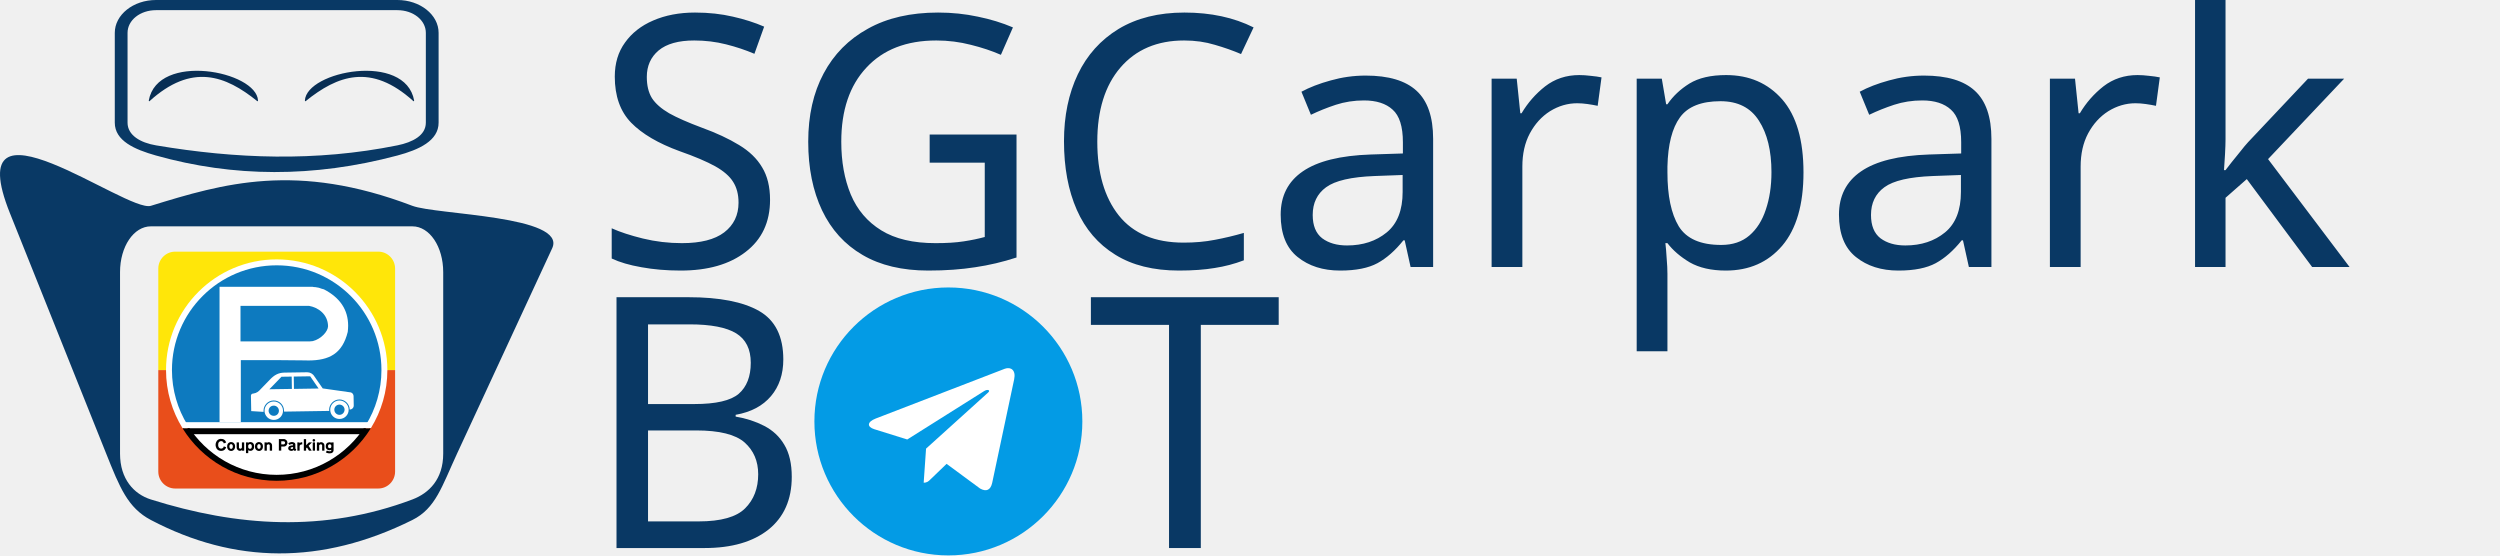
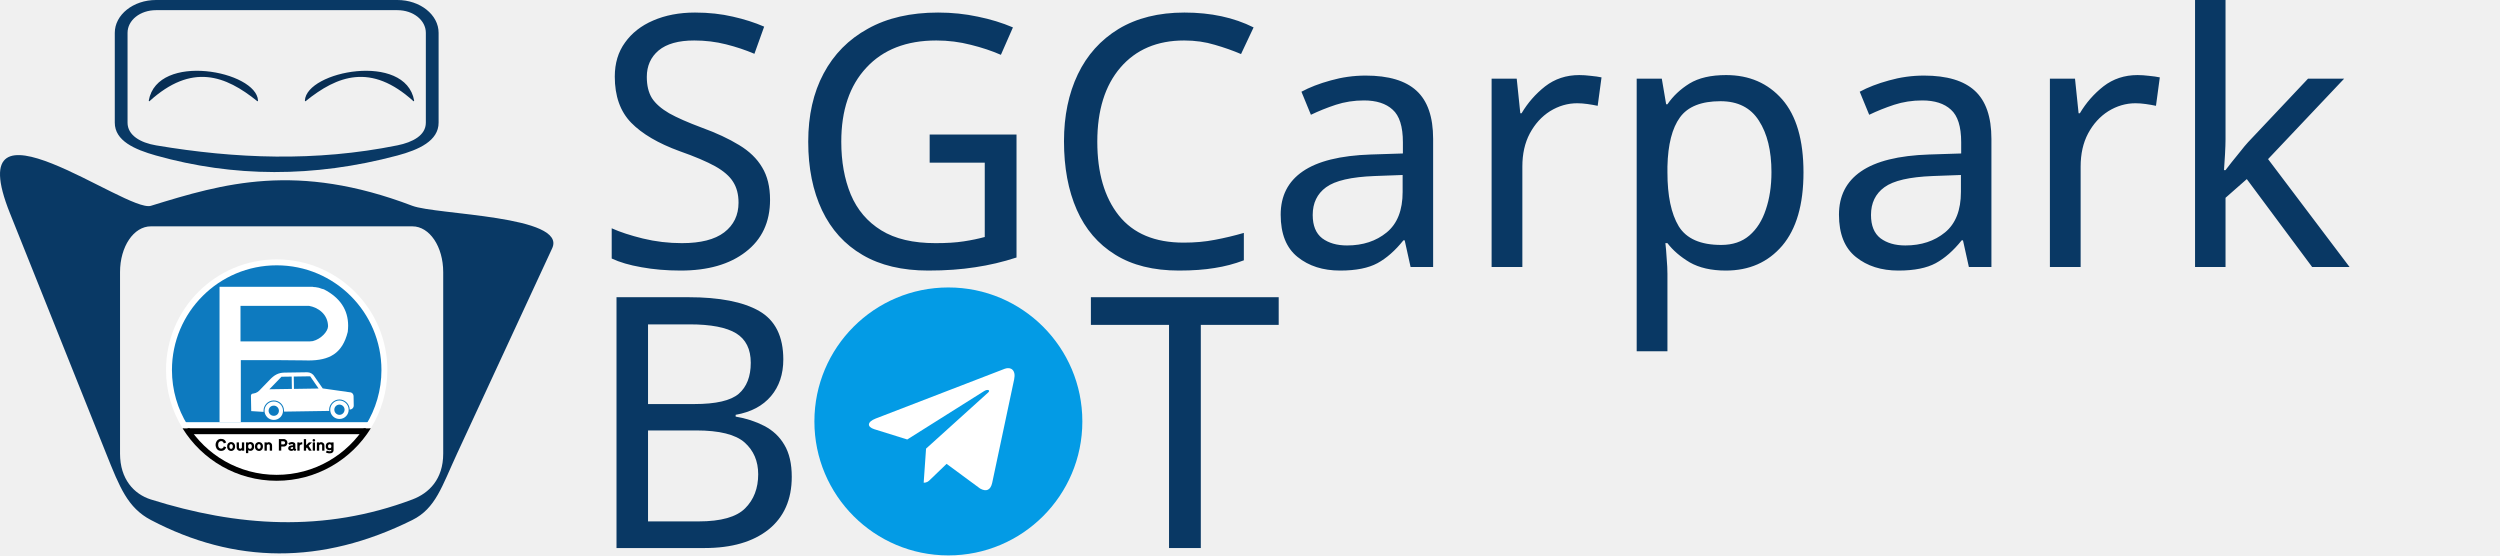
<svg xmlns="http://www.w3.org/2000/svg" height="33.871pt" viewBox="0 -15 152.461 33.871" width="152.461pt" version="1.1" id="svg40">
  <defs id="defs44">
    <linearGradient id="a" gradientUnits="userSpaceOnUse" x1="0" x2="512" y1="256" y2="256">
      <stop offset="0" stop-color="#00f38d" id="stop1633" />
      <stop offset="1" stop-color="#009eff" id="stop1635" />
    </linearGradient>
  </defs>
  <path id="path2091" d="M 9.202,-2.449 C 7.731,-1.995 -2.57,-9.931 0.604,-2.003 L 6.477,12.666 c 0.821,2.051 1.309,3.302 2.725,4.046 5.099,2.677 10.408,2.754 15.945,0 1.425,-0.709 1.799,-2.047 2.725,-4.046 L 33.674,0.142 c 0.926,-1.999 -7.071,-2.037 -8.527,-2.591 -7.057,-2.686 -11.517,-1.367 -15.945,0 z m 0,1.252 H 25.147 c 1.05,0 1.882,1.235 1.882,2.794 V 12.666 c 0,1.559 -0.864,2.41 -1.882,2.794 -5.396,2.035 -10.695,1.65 -15.945,0 C 8.175,15.137 7.32,14.224 7.32,12.666 V 1.597 c 0,-1.559 0.832,-2.794 1.882,-2.794 z" style="color:#000000;font-style:normal;font-variant:normal;font-weight:normal;font-stretch:normal;font-size:medium;line-height:normal;font-family:sans-serif;font-variant-ligatures:normal;font-variant-position:normal;font-variant-caps:normal;font-variant-numeric:normal;font-variant-alternates:normal;font-feature-settings:normal;text-indent:0;text-align:start;text-decoration:none;text-decoration-line:none;text-decoration-style:solid;text-decoration-color:#000000;letter-spacing:normal;word-spacing:normal;text-transform:none;writing-mode:lr-tb;direction:ltr;text-orientation:mixed;dominant-baseline:auto;baseline-shift:baseline;text-anchor:start;white-space:normal;shape-padding:0;clip-rule:nonzero;display:inline;overflow:visible;visibility:visible;opacity:0.993;isolation:auto;mix-blend-mode:normal;color-interpolation:sRGB;color-interpolation-filters:linearRGB;solid-color:#000000;solid-opacity:1;vector-effect:none;fill:#083864;fill-opacity:1;fill-rule:nonzero;stroke:none;stroke-width:1.028;stroke-linecap:round;stroke-linejoin:miter;stroke-miterlimit:4;stroke-dasharray:none;stroke-dashoffset:0;stroke-opacity:1;paint-order:markers fill stroke;color-rendering:auto;image-rendering:auto;shape-rendering:auto;text-rendering:auto;enable-background:accumulate" />
  <g transform="matrix(0.06871249,0,0,0.05471192,-21.81849,25.04083)" id="g2484">
    <path id="path2478" d="m 456.015,-731.848 c -20.181,0 -36.605,16.424 -36.605,36.605 v 100.141 c 0,20.181 17.579,29.878 36.605,36.605 68.49,24.219 139.803,24.917 214.189,0 19.136,-6.41 36.605,-16.424 36.605,-36.605 V -695.243 c 0,-20.181 -16.424,-36.605 -36.605,-36.605 z m 0,11.33 h 214.189 c 14.101,0 25.277,11.175 25.277,25.275 v 100.141 c 0,14.101 -11.61,21.806 -25.277,25.277 -72.479,18.41 -143.671,14.927 -214.189,0 -13.795,-2.92 -25.277,-11.176 -25.277,-25.277 V -695.243 c 0,-14.101 11.177,-25.275 25.277,-25.275 z" style="color:#000000;font-style:normal;font-variant:normal;font-weight:normal;font-stretch:normal;font-size:medium;line-height:normal;font-family:sans-serif;font-variant-ligatures:normal;font-variant-position:normal;font-variant-caps:normal;font-variant-numeric:normal;font-variant-alternates:normal;font-feature-settings:normal;text-indent:0;text-align:start;text-decoration:none;text-decoration-line:none;text-decoration-style:solid;text-decoration-color:#000000;letter-spacing:normal;word-spacing:normal;text-transform:none;writing-mode:lr-tb;direction:ltr;text-orientation:mixed;dominant-baseline:auto;baseline-shift:baseline;text-anchor:start;white-space:normal;shape-padding:0;clip-rule:nonzero;display:inline;overflow:visible;visibility:visible;opacity:0.993;isolation:auto;mix-blend-mode:normal;color-interpolation:sRGB;color-interpolation-filters:linearRGB;solid-color:#000000;solid-opacity:1;vector-effect:none;fill:#083864;fill-opacity:1;fill-rule:nonzero;stroke:none;stroke-width:11.329;stroke-linecap:round;stroke-linejoin:miter;stroke-miterlimit:4;stroke-dasharray:none;stroke-dashoffset:0;stroke-opacity:1;paint-order:markers fill stroke;color-rendering:auto;image-rendering:auto;shape-rendering:auto;text-rendering:auto;enable-background:accumulate" />
    <path style="opacity:0.993;fill:#072d53;fill-opacity:1;stroke:none;stroke-width:10.252;stroke-linecap:round;stroke-linejoin:miter;stroke-miterlimit:4;stroke-dasharray:none;stroke-dashoffset:0;stroke-opacity:1;paint-order:markers fill stroke" d="m 588.73,-619.027 c 28.277,-28.716 58.134,-42.895 95.771,0 0.227,0.258 0.604,-0.332 0.604,-0.745 -7.769,-54.339 -95.716,-32.862 -96.979,0 0,0.413 0.363,0.989 0.604,0.745 z" id="path2480" />
    <path id="path2482" d="m 545.932,-619.027 c -28.277,-28.716 -58.134,-42.895 -95.771,0 -0.227,0.258 -0.604,-0.332 -0.604,-0.745 7.769,-54.339 95.716,-32.862 96.979,0 0,0.413 -0.363,0.989 -0.604,0.745 z" style="opacity:0.993;fill:#072d53;fill-opacity:1;stroke:none;stroke-width:10.252;stroke-linecap:round;stroke-linejoin:miter;stroke-miterlimit:4;stroke-dasharray:none;stroke-dashoffset:0;stroke-opacity:1;paint-order:markers fill stroke" />
  </g>
  <text id="text919" y="1.28" x="36.21" style="font-style:normal;font-variant:normal;font-weight:normal;font-stretch:normal;font-size:21.428px;line-height:1.25;font-family:sans-serif;-inkscape-font-specification:'sans-serif, Normal';font-variant-ligatures:normal;font-variant-caps:normal;font-variant-numeric:normal;font-feature-settings:normal;text-align:start;letter-spacing:0px;word-spacing:0px;writing-mode:lr-tb;text-anchor:start;fill:#083864;fill-opacity:0.996;stroke:none;stroke-width:0.536" xml:space="preserve">
    <tspan id="tspan1089" x="36.21" y="1.28" style="stroke-width:0.536">SGCarpark</tspan>
  </text>
  <g transform="matrix(0.1900623,0,0,0.1900623,4.981749,-4.95006)" id="g937">
    <circle id="circle947" r="42.988" cy="82.346" cx="278.089" style="fill:#039be5;stroke-width:3.582" />
    <path id="path949" d="m 254.771,81.415 41.448,-15.981 c 1.924,-0.695 3.604,0.469 2.981,3.378 l 0.004,-0.004 -7.057,33.248 c -0.523,2.357 -1.924,2.93 -3.883,1.82 l -10.747,-7.921 -5.184,4.994 c -0.573,0.573 -1.057,1.057 -2.167,1.057 l 0.763,-10.937 19.918,-17.994 c 0.867,-0.763 -0.193,-1.193 -1.336,-0.433 l -24.615,15.497 -10.611,-3.31 c -2.303,-0.731 -2.354,-2.303 0.487,-3.414 z" style="fill:#ffffff;stroke-width:3.582" />
  </g>
  <text xml:space="preserve" style="font-style:normal;font-variant:normal;font-weight:normal;font-stretch:normal;font-size:21.428px;line-height:1.25;font-family:sans-serif;-inkscape-font-specification:'sans-serif, Normal';font-variant-ligatures:normal;font-variant-caps:normal;font-variant-numeric:normal;font-feature-settings:normal;text-align:start;letter-spacing:0px;word-spacing:0px;writing-mode:lr-tb;text-anchor:start;fill:#083864;fill-opacity:0.996;stroke:none;stroke-width:0.536" x="35.52" y="18.422" id="text925">
    <tspan y="18.422" x="35.52" id="tspan927" style="fill:#083864;fill-opacity:0.996;stroke-width:0.536">B</tspan>
  </text>
  <text id="text931" y="18.422" x="66.31" style="font-style:normal;font-variant:normal;font-weight:normal;font-stretch:normal;font-size:21.428px;line-height:1.25;font-family:sans-serif;-inkscape-font-specification:'sans-serif, Normal';font-variant-ligatures:normal;font-variant-caps:normal;font-variant-numeric:normal;font-feature-settings:normal;text-align:start;letter-spacing:0px;word-spacing:0px;writing-mode:lr-tb;text-anchor:start;fill:#083864;fill-opacity:0.996;stroke:none;stroke-width:0.536" xml:space="preserve">
    <tspan y="18.422" x="66.31" id="tspan933" style="fill:#083864;fill-opacity:0.996;stroke-width:0.536">T</tspan>
  </text>
  <g id="g1133" transform="matrix(0.04851595,0,0,0.04851595,26.78623,-42.70432)">
    <g transform="matrix(0.75,0,0,0.75,-353.1276,887.353)" id="g1098">
      <g id="g999">
-         <path style="clip-rule:evenodd;fill:#e94e1b;fill-rule:evenodd" d="M 0,368.617 V 198.499 h 396.859 v 170.118 c 0,15.66 -12.57,28.334 -28.137,28.381 H 28.369 C 12.707,396.998 0,384.301 0,368.617" id="path995" />
-         <path style="clip-rule:evenodd;fill:#ffe609;fill-rule:evenodd" d="M 0,198.499 V 28.367 C 0,12.707 12.707,0 28.369,0 h 340.354 c 15.566,0.045 28.137,12.742 28.137,28.367 v 170.132 z" id="path997" />
+         <path style="clip-rule:evenodd;fill:none;fill-rule:evenodd" d="M 0,368.617 V 198.499 h 396.859 v 170.118 c 0,15.66 -12.57,28.334 -28.137,28.381 H 28.369 C 12.707,396.998 0,384.301 0,368.617" id="path995" />
+         <path style="clip-rule:evenodd;fill:none;fill-rule:evenodd" d="M 0,198.499 V 28.367 C 0,12.707 12.707,0 28.369,0 h 340.354 c 15.566,0.045 28.137,12.742 28.137,28.367 v 170.132 z" id="path997" />
      </g>
      <path style="clip-rule:evenodd;fill:#0d7abf;fill-rule:evenodd" d="M 76.558,207.97" id="path1001" />
      <g id="g1057">
        <g id="g1007">
          <path style="fill:#ffffff" d="m 198.423,12.982 c 102.383,0 185.494,83.098 185.494,185.48 0,35.738 -10.129,69.125 -27.668,97.448 l -0.057,0.086 H 40.671 C 23.132,267.674 12.942,234.202 12.942,198.462 12.943,96.08 96.054,12.982 198.423,12.982" id="path1003" />
          <path d="m 356.219,295.997 c -32.704,52.814 -91.183,88.019 -157.828,88.019 -66.632,0 -125.045,-35.117 -157.75,-87.931 h 315.521 z" id="path1005" />
        </g>
        <g id="g1013">
          <path style="fill:#0d7abf" d="m 198.422,22.916 c 96.903,0 175.563,78.647 175.563,175.549 0,33.824 -9.586,65.426 -26.186,92.231 l -0.054,0.083 H 49.117 C 32.517,263.97 22.873,232.291 22.873,198.465 22.874,101.563 101.535,22.916 198.422,22.916" id="path1009" />
          <path style="fill:#ffffff" d="m 347.771,290.779 c -30.953,49.985 -86.301,83.305 -149.377,83.305 -63.065,0 -118.351,-33.24 -149.304,-83.224 h 298.627 z" id="path1011" />
        </g>
        <rect style="fill:#ffffff" x="42.896" y="285.817" width="310.678" height="9.931" id="rect1015" />
        <rect x="49.089" y="295.997" width="298.682" height="9.931" id="rect1017" />
        <path style="clip-rule:evenodd;fill:#ffffff;fill-rule:evenodd" d="m 295.021,265.043 c 0.1,4.777 4.021,8.578 8.743,8.499 4.626,-0.062 8.421,-3.962 8.431,-8.763 -0.024,-4.673 -3.945,-8.472 -8.762,-8.452 -4.725,0.1 -8.53,4.042 -8.412,8.716 m -6.854,0.196 c 0.046,8.566 7.127,15.366 15.633,15.184 8.564,-0.025 15.396,-7.131 15.229,-15.592 -0.095,-8.607 -7.149,-15.424 -15.735,-15.379 -8.51,0.201 -15.332,7.278 -15.127,15.787 z" id="path1019" />
        <path style="clip-rule:evenodd;fill:#ffffff;fill-rule:evenodd" d="m 184.872,266.743 c 0.118,4.729 4.03,8.517 8.763,8.432 4.815,-0.001 8.623,-3.911 8.509,-8.659 -0.09,-4.713 -4.008,-8.533 -8.766,-8.429 -4.792,0.003 -8.476,3.839 -8.506,8.656 m -6.836,0.148 c 0.154,8.471 7.258,15.327 15.764,15.144 8.559,-0.059 15.382,-7.156 15.22,-15.658 -0.183,-8.506 -7.177,-15.385 -15.658,-15.22 -8.569,0.046 -15.406,7.173 -15.326,15.734 z" id="path1021" />
        <path style="clip-rule:evenodd;fill:#ffffff;fill-rule:evenodd" d="m 268.665,229.395 -14.122,-20.479 -27.51,0.436 0.328,20.698 41.304,-0.655 m -45.123,-19.987 -17.056,0.252 -20.334,20.978 37.734,-0.58 z m -36.864,5.452 c 7.405,-7.861 14.25,-11.965 24.771,-12.124 l 37.921,-0.575 c 4.914,-0.037 9.533,2.412 12.09,6.694 l 14.077,20.366 47.337,6.735 c 2.736,1.017 4.387,3.5 4.406,6.299 l 0.273,15.562 c 0.09,3.74 -2.988,6.812 -6.766,6.875 -0.238,-9.455 -8,-16.971 -17.419,-16.957 -9.453,0.218 -17.087,8.064 -17.076,17.503 0.05,0.472 0.123,1.067 0.245,1.664 l -3.559,0.086 -72.23,1.13 -0.092,-1.772 c -0.02,-9.454 -7.84,-17.053 -17.422,-16.938 -9.459,0.185 -17.062,8.027 -16.846,17.501 l 0.007,1.653 -20.663,-1.322 -0.479,-25.869 c 0.064,-1.509 1.159,-2.987 2.574,-3.323 l 1.774,-0.29 c 5.129,-0.735 8.631,-3.449 12.053,-7.418 z" id="path1023" />
        <g id="g1027">
          <path style="fill:#ffffff" d="M 102.637,58.916 H 258.43 c 0.798,0.179 1.529,0.312 2.195,0.399 0.666,0.09 1.308,0.134 1.93,0.134 h 0.666 l 5.854,1.062 c 1.686,0.623 3.216,1.155 4.592,1.599 1.375,0.444 2.683,0.798 3.926,1.063 27.057,14.019 40.586,34.334 40.586,60.947 0,1.686 -0.066,3.394 -0.199,5.123 -0.133,1.729 -0.289,3.482 -0.466,5.257 -9.048,36.55 -31.095,47.889 -66.137,47.889 -1.862,0 -3.748,-0.043 -5.655,-0.133 -1.908,-0.088 -40.109,-0.221 -42.15,-0.399 h -65.271 l -10e-4,104.11 h -35.663 z m 35.131,91.538 h 109.618 c 4.602,0.154 7.173,0.097 11.577,-0.533 13.849,-3.428 25.356,-16.177 25.549,-24.869 -0.328,-20.318 -16.704,-31.54 -31.936,-34.198 H 137.768 Z" id="path1025" />
        </g>
        <g id="g1055">
          <path d="m 113.798,319.78 -0.203,0.151 -0.861,0.305 -0.203,0.102 -0.203,0.051 c -0.245,0.143 -0.464,0.244 -0.659,0.304 l -0.253,0.05 -0.101,0.102 h -0.152 l -0.102,0.102 h -0.152 l -0.101,0.102 h -0.152 l -0.102,0.102 -0.202,0.051 -0.558,0.203 c -0.845,-3.066 -2.804,-4.299 -5.878,-3.699 -2.381,0.92 -3.547,2.693 -3.496,5.32 -0.312,2.728 0.346,4.788 1.976,6.182 1.343,0.912 2.745,1.148 4.206,0.709 1.841,-0.6 2.889,-1.799 3.142,-3.598 0.321,0.06 0.591,0.16 0.811,0.305 0.347,0.093 0.634,0.193 0.862,0.304 l 0.203,0.101 0.304,0.102 0.152,0.051 0.354,0.152 0.203,0.051 0.151,0.102 c 0.169,0.042 0.305,0.093 0.406,0.152 l 0.608,0.202 c -1.351,3.749 -3.868,5.776 -7.55,6.081 -3.725,0.27 -6.545,-0.997 -8.462,-3.801 -2.044,-3.605 -2.348,-7.17 -0.912,-10.691 1.452,-3.354 3.851,-5.244 7.195,-5.676 4.924,-0.257 8.166,1.753 9.729,6.026 z" id="path1029" />
          <path d="m 128.122,323.276 c 0.118,0.151 0.202,0.304 0.253,0.456 0.727,2.939 0.372,5.523 -1.064,7.752 -2.018,2.323 -4.417,3.084 -7.195,2.281 -2.922,-0.996 -4.51,-3.074 -4.764,-6.232 -0.253,-4.831 1.773,-7.635 6.081,-8.412 3.328,-0.025 5.557,1.36 6.689,4.155 z m -8.918,3.496 c -0.051,2.171 0.844,3.454 2.686,3.851 2.212,-0.151 3.209,-1.773 2.989,-4.863 -0.262,-2.137 -1.343,-3.219 -3.243,-3.243 -1.841,0.794 -2.652,2.212 -2.432,4.255 z" id="path1031" />
          <path d="m 131.501,319.679 h 0.253 0.203 0.253 0.203 0.253 0.659 0.203 0.861 0.406 0.354 l 0.051,9.07 c 0.887,1.706 2.17,2.077 3.851,1.114 0.507,-0.405 0.861,-0.878 1.064,-1.418 v -0.152 -1.014 -0.354 -0.354 -0.203 -0.254 -0.658 -0.203 -0.861 -0.151 -0.608 -0.203 -0.202 -0.151 -0.912 -0.659 -0.202 -0.861 -0.152 -0.608 h 1.013 0.253 0.152 0.202 0.203 0.202 0.203 0.861 0.152 0.608 v 13.833 h -1.013 -0.253 -0.152 -0.202 -0.203 -0.202 -0.203 -0.861 -0.152 -0.608 V 332.6 c -2.01,1.453 -4.021,1.621 -6.03,0.507 -0.912,-0.583 -1.588,-1.274 -2.026,-2.077 l -0.102,-0.051 -0.051,-0.152 -0.051,-0.152 c -0.076,-0.168 -0.126,-0.304 -0.152,-0.404 l -0.05,-0.152 c -0.161,-0.523 -0.262,-0.945 -0.304,-1.268 l -0.051,-1.114 v -0.354 -0.305 -0.861 -0.151 -0.608 -0.658 -0.203 -0.861 -0.152 -0.607 -0.558 -0.253 -0.659 -0.202 -0.861 -0.152 -0.608 h 0.203 z" id="path1033" />
          <path d="m 160.621,327.584 c -0.279,2.964 -1.63,4.939 -4.054,5.928 -2.222,0.693 -4.164,0.406 -5.827,-0.861 v 5.017 h -0.861 -0.203 -0.253 -0.659 -0.202 -0.862 -0.152 -0.608 v -0.405 -0.406 -0.404 -0.406 -0.354 -0.406 -0.354 -0.151 -0.254 -0.152 -0.203 -0.151 -1.013 -0.203 -0.912 -0.305 -0.354 -1.014 -0.406 -0.404 -0.406 -0.405 -1.013 -0.152 -0.152 -1.57 -0.355 -0.304 -0.354 -0.305 -0.253 -0.304 -0.203 -0.912 -0.557 -0.203 -0.203 -0.202 -0.202 -0.861 -0.152 -0.608 h 0.862 0.203 0.253 0.659 0.203 0.861 0.406 0.354 v 0.558 c 0.979,-0.65 1.976,-1.039 2.989,-1.166 4.889,0.037 7.186,2.857 6.891,8.457 z m -9.729,-3.345 v 0.151 l -0.101,0.406 -0.102,0.354 v 2.888 c 0.414,1.436 1.309,2.247 2.686,2.433 1.554,0.11 2.567,-0.498 3.04,-1.824 0.473,-1.427 0.49,-2.778 0.051,-4.054 -0.448,-1.537 -1.545,-2.229 -3.293,-2.077 -1.031,0.313 -1.791,0.887 -2.281,1.723 z" id="path1035" />
          <path d="m 174.793,323.276 c 0.118,0.151 0.202,0.304 0.253,0.456 0.727,2.939 0.372,5.523 -1.064,7.752 -2.018,2.323 -4.417,3.084 -7.195,2.281 -2.922,-0.996 -4.51,-3.074 -4.764,-6.232 -0.253,-4.831 1.773,-7.635 6.081,-8.412 3.328,-0.025 5.557,1.36 6.689,4.155 z m -8.918,3.496 c -0.051,2.171 0.844,3.454 2.686,3.851 2.212,-0.151 3.209,-1.773 2.989,-4.863 -0.262,-2.137 -1.343,-3.219 -3.243,-3.243 -1.841,0.794 -2.652,2.212 -2.432,4.255 z" id="path1037" />
          <path d="m 190.029,322.162 0.051,0.151 0.05,0.152 0.051,0.151 c 0.084,0.145 0.135,0.279 0.152,0.406 l 0.203,0.607 v 0.152 c 0.118,0.607 0.168,1.098 0.152,1.469 v 8.26 h -1.014 -0.253 -0.152 -0.202 -0.203 -0.203 -0.203 -0.861 -0.152 -0.607 v -0.152 -0.253 -0.151 -0.203 -0.151 -1.014 -0.709 -0.557 -0.254 -0.152 -0.203 -0.151 -1.013 -0.203 -0.558 -0.507 -0.912 -0.152 -0.151 -0.202 -0.912 -0.203 c -0.085,-0.211 -0.136,-0.396 -0.152,-0.558 -0.405,-0.71 -0.946,-1.165 -1.621,-1.368 -1.402,-0.033 -2.433,0.507 -3.091,1.621 l -0.101,0.355 v 8.715 h -1.014 -0.253 -0.152 -0.203 -0.203 -0.203 -0.202 -0.861 -0.152 -0.608 v -0.152 -0.253 -0.151 -0.203 -0.153 -1.014 -0.354 -0.203 -0.254 -0.203 -0.252 -0.659 -0.203 -0.861 -0.151 -0.608 -0.354 -0.355 -0.304 -0.354 -0.305 -0.354 -0.305 -0.861 -0.305 -0.253 -0.304 -0.203 -0.912 -0.557 -0.203 -0.203 -0.202 -0.202 -0.861 -0.152 -0.608 h 1.013 0.253 0.152 0.203 0.202 0.203 0.203 0.861 0.152 0.608 c -0.018,0.347 0,0.634 0.051,0.861 0.844,-0.667 1.739,-1.072 2.686,-1.216 2.312,-0.078 4.12,0.867 5.42,2.836 z" id="path1039" />
          <path d="m 202.462,314.105 h 0.406 0.151 0.152 1.57 0.354 0.305 0.354 0.304 0.254 0.304 0.202 0.912 0.558 0.203 0.202 0.203 0.203 0.861 0.151 0.608 0.152 l 0.101,0.051 h 0.152 l 0.354,0.051 0.152,0.05 0.709,0.152 c 3.167,1.521 4.502,3.919 4.003,7.195 -1.132,3.876 -3.716,5.565 -7.753,5.067 h -0.202 -0.558 -0.253 -0.152 -0.202 -0.152 -1.014 v 6.789 h -0.658 -0.203 -0.912 -0.202 -0.203 -0.202 -0.861 -0.152 -0.608 v -0.152 -0.202 -0.151 -0.203 -0.912 -0.405 -0.405 -0.152 -1.014 -0.202 -0.253 -0.203 -0.254 -0.658 -0.203 -0.861 -0.152 -0.607 -0.203 -0.253 -0.659 -0.202 -0.861 -0.152 -0.608 -0.354 -0.406 -0.405 -0.405 -0.152 -0.152 -1.57 -0.354 -0.304 -0.355 -0.304 -0.253 -0.305 -0.202 -0.912 -0.558 -0.203 -0.202 -0.202 -0.203 -0.861 -0.152 -0.607 h 0.407 z m 3.598,8.918 h 0.203 0.202 0.203 0.558 0.557 0.912 0.152 0.152 0.202 0.912 0.203 c 0.211,-0.084 0.396,-0.135 0.558,-0.152 1.41,-0.836 1.883,-1.984 1.418,-3.445 -0.312,-0.727 -0.802,-1.233 -1.469,-1.521 h -0.152 c -0.523,-0.151 -0.996,-0.202 -1.419,-0.151 h -0.253 -0.203 -0.253 -0.659 -0.202 -0.862 -0.151 -0.608 v 5.269 z" id="path1041" />
          <path d="m 228.846,320.844 0.051,0.102 c 0.135,0.17 0.236,0.338 0.304,0.507 0.178,0.263 0.296,0.499 0.355,0.71 v 0.202 c 0.101,0.329 0.151,0.616 0.151,0.861 v 4.966 c -0.034,0.836 0,1.529 0.102,2.078 0.413,0.43 0.887,0.701 1.419,0.811 l -0.102,0.152 -0.102,0.252 -0.102,0.203 -0.051,0.152 -0.05,0.152 -0.102,0.151 -0.203,0.507 -0.101,0.152 -0.051,0.152 -0.051,0.151 -0.051,0.102 -0.354,0.76 c -1.504,0.009 -2.636,-0.464 -3.396,-1.419 -1.443,1.436 -3.234,1.791 -5.371,1.064 -1.968,-0.541 -3.116,-1.74 -3.445,-3.598 0.017,-2.728 1.301,-4.315 3.851,-4.764 0.136,-0.084 0.271,-0.135 0.405,-0.151 h 0.152 c 0.051,-0.034 0.102,-0.051 0.152,-0.051 l 0.152,-0.051 0.912,-0.151 0.404,-0.051 0.152,-0.051 0.861,-0.051 c 0.456,-0.067 0.828,-0.084 1.115,-0.051 0.127,-1.883 -0.904,-2.525 -3.091,-1.926 l -0.152,0.051 -0.405,0.051 -0.354,0.152 -0.152,0.051 -0.507,0.152 c -0.262,0.177 -0.498,0.295 -0.709,0.354 -0.287,0.221 -0.574,0.372 -0.861,0.457 l -0.355,-0.659 -0.101,-0.051 -0.051,-0.151 -0.102,-0.102 -0.051,-0.152 c -0.22,-0.254 -0.372,-0.49 -0.456,-0.709 -0.135,-0.127 -0.22,-0.262 -0.253,-0.406 -0.22,-0.211 -0.354,-0.43 -0.405,-0.658 l 0.102,-0.051 0.151,-0.102 0.102,-0.051 c 0.228,-0.152 0.431,-0.27 0.608,-0.354 0.135,-0.093 0.27,-0.144 0.404,-0.151 l 0.102,-0.102 c 0.312,-0.144 0.583,-0.245 0.811,-0.305 l 0.102,-0.102 h 0.152 c 0.16,-0.101 0.295,-0.168 0.405,-0.202 h 0.152 c 0.228,-0.118 0.447,-0.186 0.658,-0.202 0.465,-0.195 0.903,-0.296 1.317,-0.305 l 0.152,-0.051 c 2.318,-0.149 4.244,0.426 5.781,1.726 z m -3.345,6.638 h -0.151 c -0.203,0.059 -0.372,0.093 -0.507,0.102 h -0.152 c -0.051,0.033 -0.102,0.051 -0.151,0.051 l -0.203,0.05 h -0.151 l -0.203,0.051 -0.305,0.051 c -0.05,0.034 -0.101,0.051 -0.151,0.051 l -0.202,0.051 -0.152,0.05 c -0.474,0.119 -0.845,0.237 -1.115,0.355 -0.354,0.473 -0.456,0.963 -0.304,1.469 0.845,1.184 2.061,1.386 3.648,0.608 l 0.405,-0.608 0.051,-0.202 v -0.202 -0.152 -0.254 -0.152 -0.202 -0.151 -1.014 h -0.152 z" id="path1043" />
          <path d="m 240.079,319.477 h 0.152 1.013 v 3.648 c -1.95,-0.254 -3.353,0.371 -4.206,1.874 v 0.152 c -0.151,0.397 -0.219,0.785 -0.202,1.165 v 7.195 h -0.861 -0.202 -0.254 -0.658 -0.203 -0.861 -0.152 -0.607 v -0.152 -0.253 -0.151 -0.203 -0.152 -1.014 -0.354 -1.014 -0.406 -0.404 -0.406 -0.405 -1.013 -0.152 -0.152 -1.57 -0.355 -0.304 -0.354 -0.305 -0.253 -0.304 -0.203 -0.912 -0.557 -0.203 -0.203 -0.202 -0.202 -0.861 -0.152 -0.608 h 0.861 0.202 0.253 0.659 0.203 0.861 0.151 0.608 v 1.317 c 0.896,-0.903 1.908,-1.428 3.04,-1.57 h 0.203 z" id="path1045" />
          <path d="m 244.775,314.207 h 0.203 0.253 0.658 0.203 0.861 0.405 0.354 v 10.285 l 0.203,-0.202 0.203,-0.203 0.151,-0.202 0.102,-0.102 0.102,-0.051 c 0.126,-0.169 0.245,-0.305 0.354,-0.405 l 0.102,-0.051 c 0.169,-0.236 0.354,-0.423 0.557,-0.558 l 0.152,-0.152 c 0.169,-0.236 0.355,-0.422 0.558,-0.557 0.109,-0.16 0.228,-0.279 0.354,-0.355 0.109,-0.16 0.229,-0.277 0.355,-0.354 l 0.05,-0.102 0.102,-0.051 c 0.127,-0.169 0.245,-0.305 0.354,-0.406 l 0.152,-0.101 c 0.033,-0.06 0.067,-0.093 0.102,-0.102 l 0.051,-0.101 0.101,-0.102 0.102,-0.051 0.051,-0.102 0.102,-0.051 c 0.126,-0.169 0.245,-0.304 0.354,-0.405 h 0.304 0.659 0.202 0.912 0.558 0.203 0.202 0.203 0.202 0.861 0.406 0.354 l -0.203,0.304 -0.253,0.203 -0.203,0.254 -0.658,0.658 -0.102,0.051 c -0.169,0.228 -0.338,0.396 -0.507,0.506 -0.169,0.229 -0.338,0.397 -0.507,0.508 l -0.051,0.101 -0.102,0.102 -0.101,0.102 -0.102,0.05 c -0.034,0.06 -0.067,0.094 -0.102,0.102 l -0.558,0.608 -0.506,0.456 -0.152,0.203 -0.152,0.102 -0.102,0.151 -0.151,0.102 c -0.11,0.16 -0.229,0.278 -0.354,0.354 -0.237,0.33 -0.474,0.582 -0.71,0.76 l 0.051,0.152 0.102,0.051 0.202,0.354 0.051,0.102 c 0.118,0.151 0.203,0.287 0.254,0.405 0.253,0.338 0.438,0.625 0.557,0.861 l 0.203,0.305 0.152,0.303 0.202,0.203 0.051,0.102 0.405,0.709 c 0.076,0.085 0.127,0.17 0.152,0.254 0.178,0.203 0.312,0.389 0.405,0.557 l 0.151,0.254 0.102,0.152 0.051,0.102 c 0.118,0.16 0.203,0.295 0.254,0.404 0.126,0.152 0.211,0.305 0.253,0.457 l 0.152,0.151 0.101,0.152 0.102,0.202 0.102,0.102 0.051,0.152 0.203,0.354 0.101,0.051 0.051,0.151 0.203,0.355 c 0.22,0.236 0.371,0.473 0.456,0.709 h -0.305 -1.57 -0.709 -0.152 -0.254 -0.151 -0.203 -0.151 -1.014 l -0.507,-0.76 -0.102,-0.254 c -0.245,-0.27 -0.414,-0.523 -0.507,-0.76 l -0.202,-0.254 -0.102,-0.252 -0.202,-0.254 -0.102,-0.203 c -0.17,-0.211 -0.287,-0.414 -0.355,-0.607 l -0.151,-0.203 -0.304,-0.405 -0.102,-0.151 -0.051,-0.152 -0.102,-0.152 -0.102,-0.102 c -0.16,-0.329 -0.329,-0.6 -0.507,-0.811 l -0.253,0.254 c -0.118,0.16 -0.22,0.278 -0.305,0.354 l -0.151,0.152 -0.102,0.102 -0.101,0.051 c -0.161,0.229 -0.33,0.414 -0.508,0.558 v 3.851 h -0.861 -0.202 -0.253 -0.659 -0.202 -0.862 -0.151 -0.608 v -0.405 -1.013 -0.406 -0.152 -0.202 -0.912 -0.151 -1.014 -0.406 -0.202 -0.912 -0.151 -0.152 -1.57 -0.355 -0.152 -0.202 -0.912 -0.71 -0.151 -0.253 -0.152 -0.203 -0.152 -1.013 -0.862 -0.151 -0.608 -0.658 -0.203 -0.861 -0.152 -0.613 -0.558 -0.253 -0.658 -0.203 -0.861 -0.152 -0.607 h 0.864 z" id="path1047" />
          <path d="m 262.899,315.879 c 0.025,0.954 -0.295,1.697 -0.963,2.229 -1.528,0.609 -2.609,0.237 -3.242,-1.114 -0.338,-1.521 0.202,-2.499 1.621,-2.938 1.394,-0.027 2.255,0.581 2.584,1.823 z m -3.192,3.85 h 0.203 0.253 0.659 0.202 0.861 0.406 0.354 v 13.833 h -0.71 -0.557 -0.254 -0.152 -0.202 -0.152 -1.013 -0.152 -0.608 v -0.152 -0.253 -0.151 -0.203 -0.152 -1.014 -0.354 -0.202 -0.254 -0.203 -0.253 -0.659 -0.202 -0.861 -0.151 -0.608 -0.354 -0.355 -0.304 -0.354 -0.305 -0.354 -0.305 -0.861 -0.305 -0.253 -0.304 -0.203 -0.912 -0.557 -0.203 -0.203 -0.202 -0.202 -0.861 -0.152 -0.608 h 0.862 z" id="path1049" />
          <path d="m 277.781,322.162 0.051,0.151 0.05,0.152 0.051,0.151 c 0.085,0.145 0.136,0.279 0.152,0.406 l 0.203,0.607 v 0.152 c 0.118,0.607 0.168,1.098 0.151,1.469 v 8.26 h -1.013 -0.254 -0.152 -0.202 -0.202 -0.203 -0.203 -0.861 -0.152 -0.607 v -0.152 -0.253 -0.151 -0.203 -0.151 -1.014 -0.709 -0.557 -0.254 -0.152 -0.203 -0.151 -1.013 -0.203 -0.558 -0.507 -0.912 -0.152 -0.151 -0.202 -0.912 -0.203 c -0.084,-0.211 -0.135,-0.396 -0.152,-0.558 -0.405,-0.71 -0.945,-1.165 -1.621,-1.368 -1.402,-0.033 -2.433,0.507 -3.091,1.621 l -0.102,0.355 v 8.715 h -1.014 -0.253 -0.152 -0.202 -0.203 -0.202 -0.203 -0.861 -0.152 -0.607 v -0.152 -0.253 -0.151 -0.203 -0.153 -1.014 -0.354 -0.203 -0.254 -0.203 -0.252 -0.659 -0.203 -0.861 -0.151 -0.608 -0.354 -0.355 -0.304 -0.354 -0.305 -0.354 -0.305 -0.861 -0.305 -0.253 -0.304 -0.203 -0.912 -0.557 -0.203 -0.203 -0.202 -0.202 -0.861 -0.152 -0.608 h 1.014 0.253 0.151 0.203 0.203 0.202 0.203 0.861 0.151 0.608 c -0.017,0.347 0,0.634 0.051,0.861 0.845,-0.667 1.739,-1.072 2.686,-1.216 2.312,-0.078 4.119,0.867 5.42,2.836 z" id="path1051" />
          <path d="m 289.927,320.338 c 0.059,-0.254 0.075,-0.473 0.05,-0.659 h 0.862 0.202 0.253 0.659 0.202 0.861 0.152 0.608 v 13.327 l -0.051,0.151 c -0.009,0.431 -0.076,0.802 -0.202,1.114 -0.051,0.236 -0.102,0.423 -0.152,0.558 l -0.102,0.102 c -0.304,0.71 -0.709,1.284 -1.216,1.723 l -0.152,0.102 -0.151,0.051 c -0.085,0.109 -0.187,0.194 -0.305,0.253 l -0.152,0.051 c -0.033,0.043 -0.067,0.059 -0.101,0.051 l -0.102,0.102 -0.152,0.051 -0.608,0.304 c -3.513,0.861 -6.688,0.473 -9.525,-1.165 l 0.051,-0.203 0.456,-0.709 0.05,-0.152 0.051,-0.102 0.051,-0.102 0.102,-0.202 0.102,-0.152 c 0.186,-0.278 0.32,-0.515 0.405,-0.709 l 0.051,-0.102 0.102,-0.101 c 0.109,-0.236 0.211,-0.423 0.304,-0.559 0.312,0.11 0.565,0.246 0.76,0.406 1.867,0.827 3.707,1.063 5.523,0.709 0.152,-0.127 0.304,-0.211 0.456,-0.254 0.109,-0.16 0.228,-0.278 0.354,-0.354 l 0.051,-0.102 0.203,-0.355 0.101,-0.354 v -0.912 c -2.373,1.014 -4.534,0.929 -6.485,-0.253 -1.799,-1.166 -2.745,-2.77 -2.838,-4.814 -0.186,-4.535 1.689,-7.068 5.625,-7.6 1.4,-0.086 2.616,0.201 3.647,0.86 z m -5.422,5.219 c -0.262,1.402 0.076,2.517 1.013,3.344 0.896,0.533 1.808,0.668 2.736,0.406 1.419,-0.321 1.993,-1.773 1.723,-4.357 -0.456,-1.537 -1.537,-2.23 -3.243,-2.078 -1.393,0.388 -2.136,1.282 -2.229,2.685 z" id="path1053" />
        </g>
      </g>
    </g>
  </g>
</svg>
